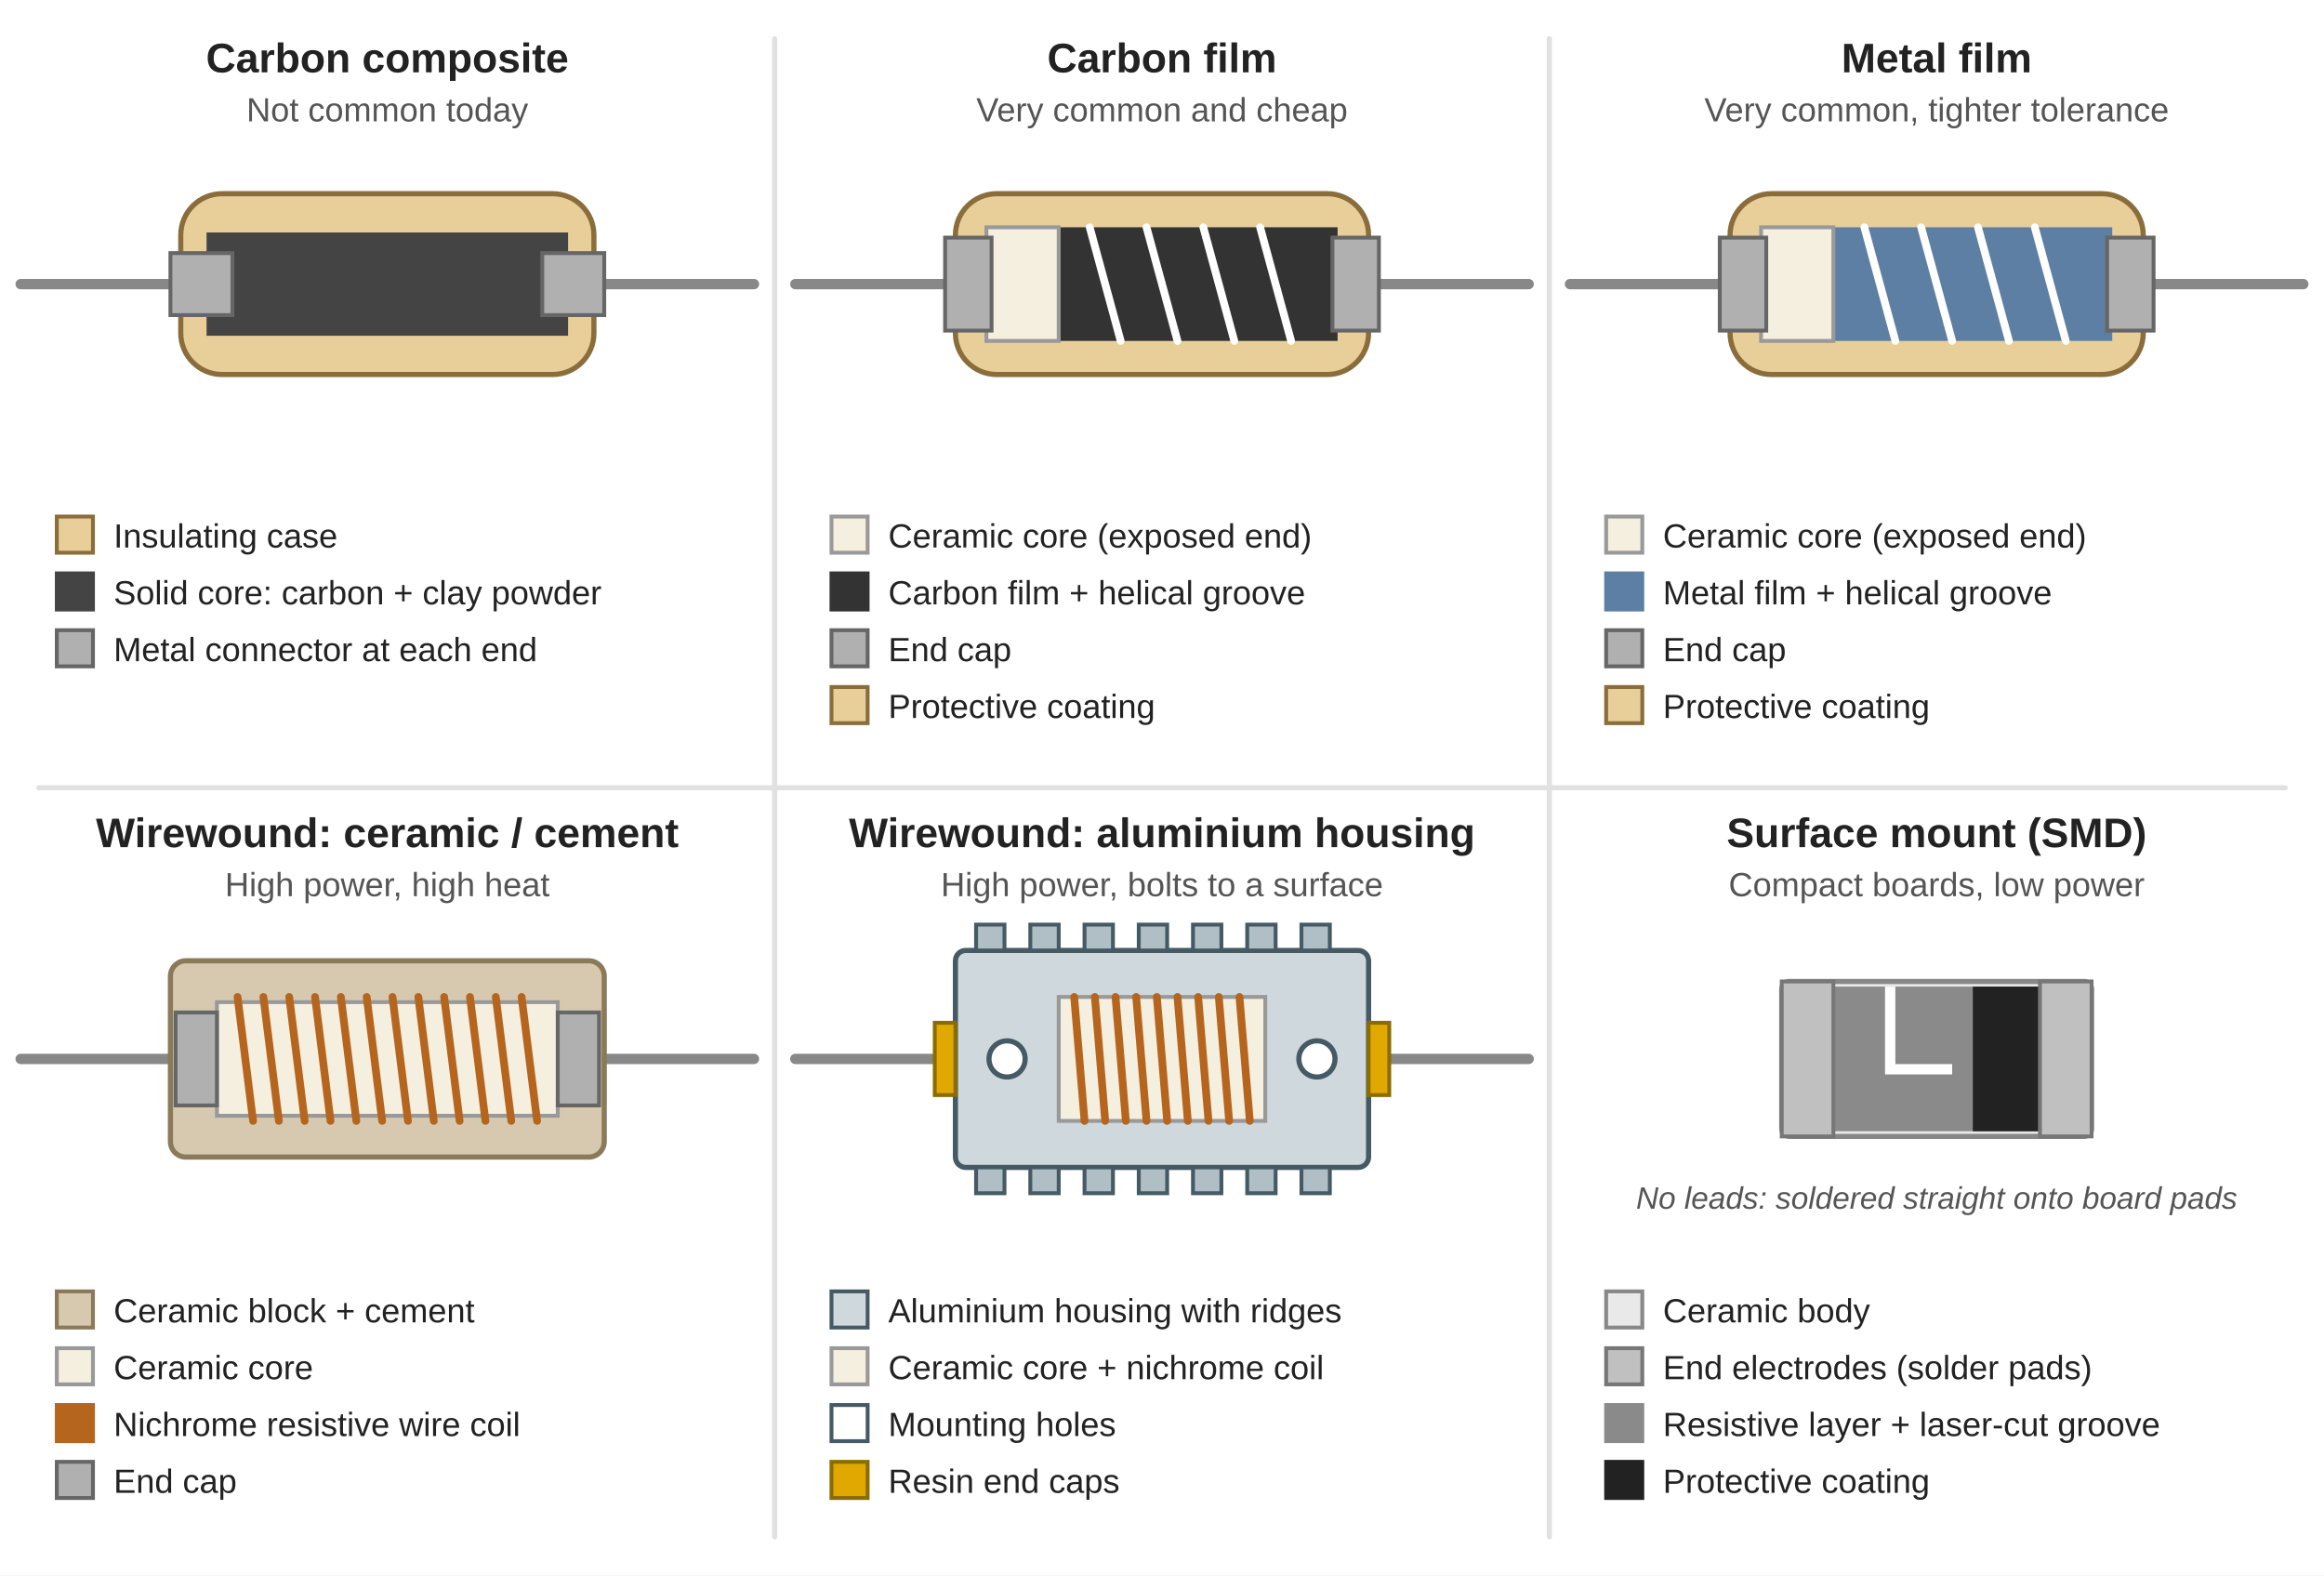
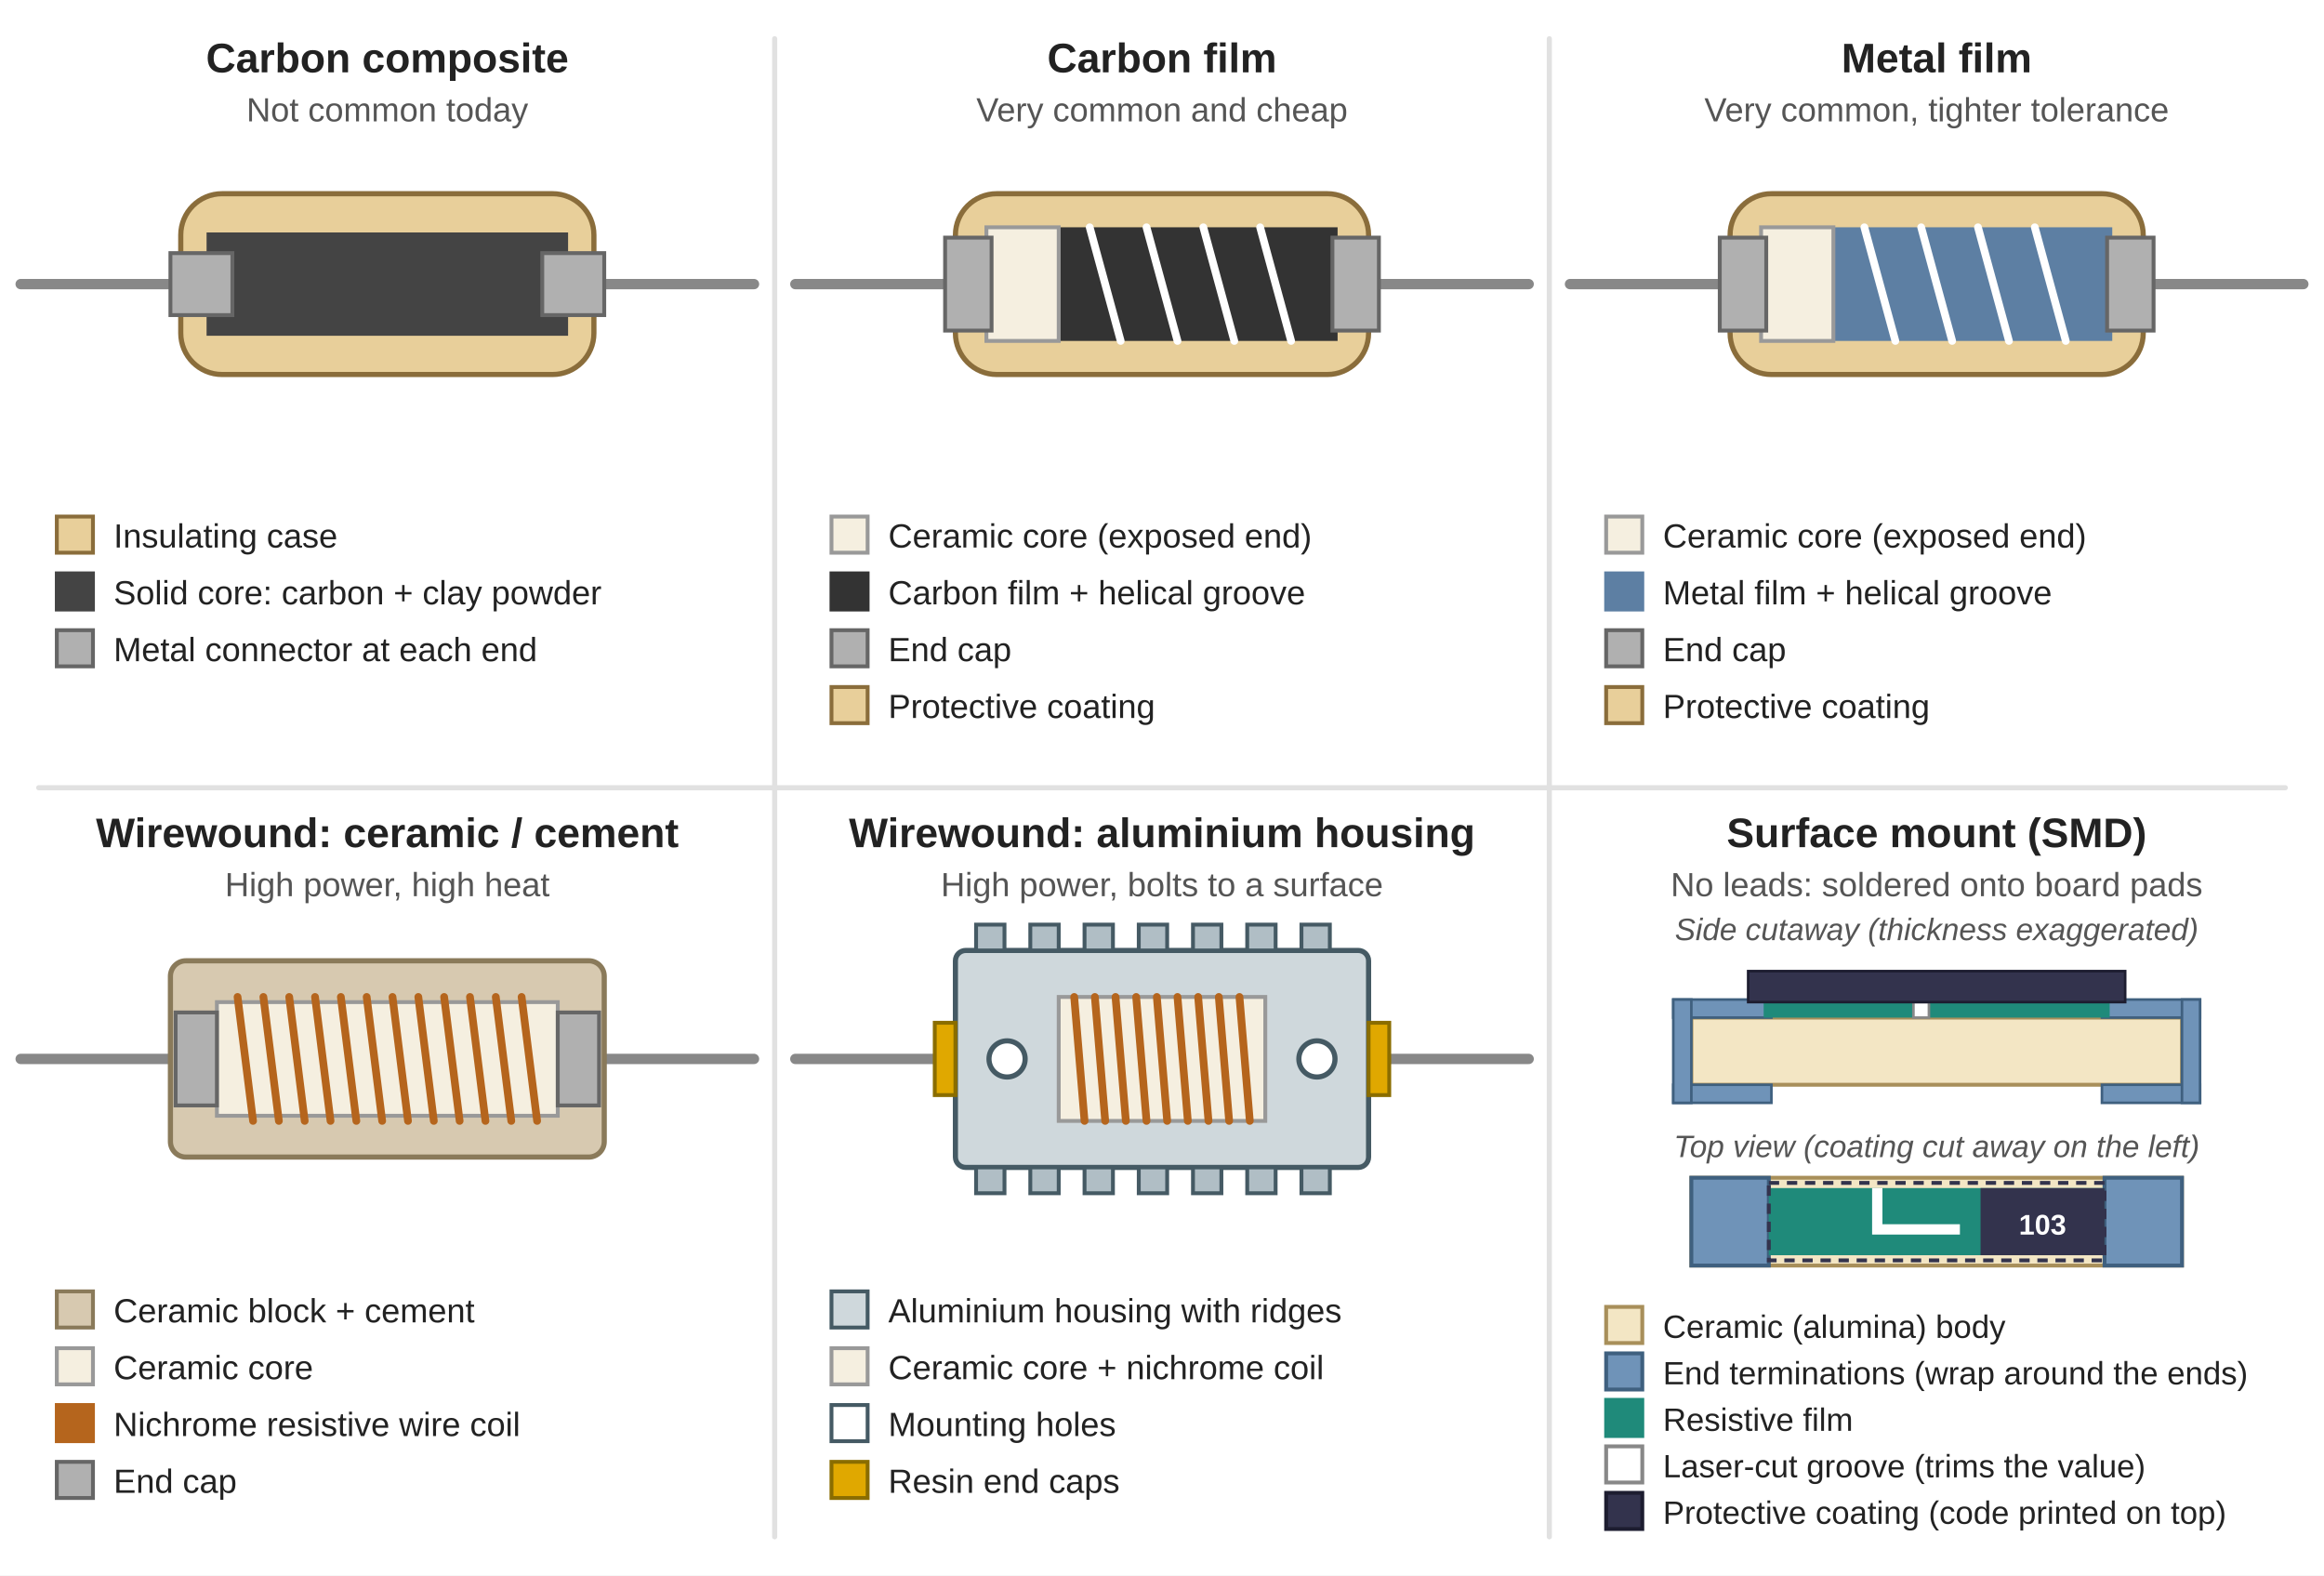
<svg xmlns="http://www.w3.org/2000/svg" viewBox="0 0 900 610" width="900" height="610" font-family="Arial, Helvetica, sans-serif">
  <defs />
  <rect width="900" height="610" fill="#ffffff" />
  <line x1="300" y1="15" x2="300" y2="595" stroke="#e1e1e1" stroke-width="2" stroke-linecap="round" />
  <line x1="600" y1="15" x2="600" y2="595" stroke="#e1e1e1" stroke-width="2" stroke-linecap="round" />
  <line x1="15" y1="305" x2="885" y2="305" stroke="#e1e1e1" stroke-width="2" stroke-linecap="round" />
  <text x="150" y="28" text-anchor="middle" font-size="16" font-weight="bold" fill="#222">Carbon composite</text>
  <text x="150" y="47" text-anchor="middle" font-size="13" font-weight="normal" fill="#555">Not common today</text>
  <line x1="8" y1="110" x2="70" y2="110" stroke="#888" stroke-width="4" stroke-linecap="round" />
  <line x1="230" y1="110" x2="292" y2="110" stroke="#888" stroke-width="4" stroke-linecap="round" />
  <rect x="70" y="75" width="160" height="70" rx="16" fill="#e8cf9a" stroke="#8a6d3b" stroke-width="2" />
  <rect x="80" y="90" width="140" height="40" rx="0" fill="#444" stroke="none" stroke-width="2" />
  <rect x="66" y="98" width="24" height="24" rx="0" fill="#b0b0b0" stroke="#666" stroke-width="1.5" />
  <rect x="210" y="98" width="24" height="24" rx="0" fill="#b0b0b0" stroke="#666" stroke-width="1.5" />
  <rect x="22" y="200" width="14" height="14" rx="0" fill="#e8cf9a" stroke="#8a6d3b" stroke-width="1.5" />
  <text x="44" y="212" text-anchor="start" font-size="13" font-weight="normal" fill="#222">Insulating case</text>
  <rect x="22" y="222" width="14" height="14" rx="0" fill="#444" stroke="#444" stroke-width="1.5" />
  <text x="44" y="234" text-anchor="start" font-size="13" font-weight="normal" fill="#222">Solid core: carbon + clay powder</text>
  <rect x="22" y="244" width="14" height="14" rx="0" fill="#b0b0b0" stroke="#666" stroke-width="1.5" />
  <text x="44" y="256" text-anchor="start" font-size="13" font-weight="normal" fill="#222">Metal connector at each end</text>
  <text x="450" y="28" text-anchor="middle" font-size="16" font-weight="bold" fill="#222">Carbon film</text>
  <text x="450" y="47" text-anchor="middle" font-size="13" font-weight="normal" fill="#555">Very common and cheap</text>
  <line x1="308" y1="110" x2="370" y2="110" stroke="#888" stroke-width="4" stroke-linecap="round" />
  <line x1="530" y1="110" x2="592" y2="110" stroke="#888" stroke-width="4" stroke-linecap="round" />
  <rect x="370" y="75" width="160" height="70" rx="16" fill="#e8cf9a" stroke="#8a6d3b" stroke-width="2" />
  <rect x="382" y="88" width="136" height="44" rx="0" fill="#333" stroke="none" stroke-width="2" />
  <rect x="382" y="88" width="28" height="44" rx="0" fill="#f5efe0" stroke="#999" stroke-width="1.5" />
  <line x1="422" y1="88" x2="434" y2="132" stroke="#ffffff" stroke-width="3" stroke-linecap="round" />
  <line x1="444" y1="88" x2="456" y2="132" stroke="#ffffff" stroke-width="3" stroke-linecap="round" />
  <line x1="466" y1="88" x2="478" y2="132" stroke="#ffffff" stroke-width="3" stroke-linecap="round" />
  <line x1="488" y1="88" x2="500" y2="132" stroke="#ffffff" stroke-width="3" stroke-linecap="round" />
  <rect x="366" y="92" width="18" height="36" rx="0" fill="#b0b0b0" stroke="#666" stroke-width="1.5" />
  <rect x="516" y="92" width="18" height="36" rx="0" fill="#b0b0b0" stroke="#666" stroke-width="1.5" />
  <rect x="322" y="200" width="14" height="14" rx="0" fill="#f5efe0" stroke="#999" stroke-width="1.5" />
  <text x="344" y="212" text-anchor="start" font-size="13" font-weight="normal" fill="#222">Ceramic core (exposed end)</text>
  <rect x="322" y="222" width="14" height="14" rx="0" fill="#333" stroke="#333" stroke-width="1.5" />
  <text x="344" y="234" text-anchor="start" font-size="13" font-weight="normal" fill="#222">Carbon film + helical groove</text>
  <rect x="322" y="244" width="14" height="14" rx="0" fill="#b0b0b0" stroke="#666" stroke-width="1.5" />
  <text x="344" y="256" text-anchor="start" font-size="13" font-weight="normal" fill="#222">End cap</text>
  <rect x="322" y="266" width="14" height="14" rx="0" fill="#e8cf9a" stroke="#8a6d3b" stroke-width="1.5" />
  <text x="344" y="278" text-anchor="start" font-size="13" font-weight="normal" fill="#222">Protective coating</text>
  <text x="750" y="28" text-anchor="middle" font-size="16" font-weight="bold" fill="#222">Metal film</text>
  <text x="750" y="47" text-anchor="middle" font-size="13" font-weight="normal" fill="#555">Very common, tighter tolerance</text>
  <line x1="608" y1="110" x2="670" y2="110" stroke="#888" stroke-width="4" stroke-linecap="round" />
  <line x1="830" y1="110" x2="892" y2="110" stroke="#888" stroke-width="4" stroke-linecap="round" />
  <rect x="670" y="75" width="160" height="70" rx="16" fill="#e8cf9a" stroke="#8a6d3b" stroke-width="2" />
  <rect x="682" y="88" width="136" height="44" rx="0" fill="#5d7fa3" stroke="none" stroke-width="2" />
  <rect x="682" y="88" width="28" height="44" rx="0" fill="#f5efe0" stroke="#999" stroke-width="1.5" />
  <line x1="722" y1="88" x2="734" y2="132" stroke="#ffffff" stroke-width="3" stroke-linecap="round" />
  <line x1="744" y1="88" x2="756" y2="132" stroke="#ffffff" stroke-width="3" stroke-linecap="round" />
  <line x1="766" y1="88" x2="778" y2="132" stroke="#ffffff" stroke-width="3" stroke-linecap="round" />
  <line x1="788" y1="88" x2="800" y2="132" stroke="#ffffff" stroke-width="3" stroke-linecap="round" />
  <rect x="666" y="92" width="18" height="36" rx="0" fill="#b0b0b0" stroke="#666" stroke-width="1.5" />
  <rect x="816" y="92" width="18" height="36" rx="0" fill="#b0b0b0" stroke="#666" stroke-width="1.5" />
  <rect x="622" y="200" width="14" height="14" rx="0" fill="#f5efe0" stroke="#999" stroke-width="1.5" />
  <text x="644" y="212" text-anchor="start" font-size="13" font-weight="normal" fill="#222">Ceramic core (exposed end)</text>
  <rect x="622" y="222" width="14" height="14" rx="0" fill="#5d7fa3" stroke="#5d7fa3" stroke-width="1.5" />
  <text x="644" y="234" text-anchor="start" font-size="13" font-weight="normal" fill="#222">Metal film + helical groove</text>
  <rect x="622" y="244" width="14" height="14" rx="0" fill="#b0b0b0" stroke="#666" stroke-width="1.5" />
  <text x="644" y="256" text-anchor="start" font-size="13" font-weight="normal" fill="#222">End cap</text>
  <rect x="622" y="266" width="14" height="14" rx="0" fill="#e8cf9a" stroke="#8a6d3b" stroke-width="1.5" />
  <text x="644" y="278" text-anchor="start" font-size="13" font-weight="normal" fill="#222">Protective coating</text>
  <text x="150" y="328" text-anchor="middle" font-size="16" font-weight="bold" fill="#222">Wirewound: ceramic / cement</text>
  <text x="150" y="347" text-anchor="middle" font-size="13" font-weight="normal" fill="#555">High power, high heat</text>
  <line x1="8" y1="410" x2="70" y2="410" stroke="#888" stroke-width="4" stroke-linecap="round" />
  <line x1="230" y1="410" x2="292" y2="410" stroke="#888" stroke-width="4" stroke-linecap="round" />
  <rect x="66" y="372" width="168" height="76" rx="6" fill="#d7c9b0" stroke="#8a7a5a" stroke-width="2" />
  <rect x="84" y="388" width="132" height="44" rx="0" fill="#f5efe0" stroke="#999" stroke-width="1.5" />
  <line x1="92" y1="386" x2="98" y2="434" stroke="#b5651d" stroke-width="3" stroke-linecap="round" />
  <line x1="102" y1="386" x2="108" y2="434" stroke="#b5651d" stroke-width="3" stroke-linecap="round" />
  <line x1="112" y1="386" x2="118" y2="434" stroke="#b5651d" stroke-width="3" stroke-linecap="round" />
  <line x1="122" y1="386" x2="128" y2="434" stroke="#b5651d" stroke-width="3" stroke-linecap="round" />
  <line x1="132" y1="386" x2="138" y2="434" stroke="#b5651d" stroke-width="3" stroke-linecap="round" />
  <line x1="142" y1="386" x2="148" y2="434" stroke="#b5651d" stroke-width="3" stroke-linecap="round" />
  <line x1="152" y1="386" x2="158" y2="434" stroke="#b5651d" stroke-width="3" stroke-linecap="round" />
  <line x1="162" y1="386" x2="168" y2="434" stroke="#b5651d" stroke-width="3" stroke-linecap="round" />
  <line x1="172" y1="386" x2="178" y2="434" stroke="#b5651d" stroke-width="3" stroke-linecap="round" />
  <line x1="182" y1="386" x2="188" y2="434" stroke="#b5651d" stroke-width="3" stroke-linecap="round" />
  <line x1="192" y1="386" x2="198" y2="434" stroke="#b5651d" stroke-width="3" stroke-linecap="round" />
  <line x1="202" y1="386" x2="208" y2="434" stroke="#b5651d" stroke-width="3" stroke-linecap="round" />
  <rect x="68" y="392" width="16" height="36" rx="0" fill="#b0b0b0" stroke="#666" stroke-width="1.5" />
  <rect x="216" y="392" width="16" height="36" rx="0" fill="#b0b0b0" stroke="#666" stroke-width="1.5" />
  <rect x="22" y="500" width="14" height="14" rx="0" fill="#d7c9b0" stroke="#8a7a5a" stroke-width="1.5" />
  <text x="44" y="512" text-anchor="start" font-size="13" font-weight="normal" fill="#222">Ceramic block + cement</text>
  <rect x="22" y="522" width="14" height="14" rx="0" fill="#f5efe0" stroke="#999" stroke-width="1.5" />
  <text x="44" y="534" text-anchor="start" font-size="13" font-weight="normal" fill="#222">Ceramic core</text>
  <rect x="22" y="544" width="14" height="14" rx="0" fill="#b5651d" stroke="#b5651d" stroke-width="1.5" />
  <text x="44" y="556" text-anchor="start" font-size="13" font-weight="normal" fill="#222">Nichrome resistive wire coil</text>
  <rect x="22" y="566" width="14" height="14" rx="0" fill="#b0b0b0" stroke="#666" stroke-width="1.5" />
  <text x="44" y="578" text-anchor="start" font-size="13" font-weight="normal" fill="#222">End cap</text>
  <text x="450" y="328" text-anchor="middle" font-size="16" font-weight="bold" fill="#222">Wirewound: aluminium housing</text>
  <text x="450" y="347" text-anchor="middle" font-size="13" font-weight="normal" fill="#555">High power, bolts to a surface</text>
  <line x1="308" y1="410" x2="370" y2="410" stroke="#888" stroke-width="4" stroke-linecap="round" />
  <line x1="530" y1="410" x2="592" y2="410" stroke="#888" stroke-width="4" stroke-linecap="round" />
  <rect x="370" y="368" width="160" height="84" rx="4" fill="#cfd8dc" stroke="#455a64" stroke-width="2" />
  <rect x="378" y="358" width="11" height="10" rx="0" fill="#b0bec5" stroke="#455a64" stroke-width="1.5" />
  <rect x="378" y="452" width="11" height="10" rx="0" fill="#b0bec5" stroke="#455a64" stroke-width="1.5" />
  <rect x="399" y="358" width="11" height="10" rx="0" fill="#b0bec5" stroke="#455a64" stroke-width="1.5" />
  <rect x="399" y="452" width="11" height="10" rx="0" fill="#b0bec5" stroke="#455a64" stroke-width="1.5" />
  <rect x="420" y="358" width="11" height="10" rx="0" fill="#b0bec5" stroke="#455a64" stroke-width="1.5" />
  <rect x="420" y="452" width="11" height="10" rx="0" fill="#b0bec5" stroke="#455a64" stroke-width="1.5" />
  <rect x="441" y="358" width="11" height="10" rx="0" fill="#b0bec5" stroke="#455a64" stroke-width="1.5" />
  <rect x="441" y="452" width="11" height="10" rx="0" fill="#b0bec5" stroke="#455a64" stroke-width="1.5" />
  <rect x="462" y="358" width="11" height="10" rx="0" fill="#b0bec5" stroke="#455a64" stroke-width="1.5" />
  <rect x="462" y="452" width="11" height="10" rx="0" fill="#b0bec5" stroke="#455a64" stroke-width="1.5" />
  <rect x="483" y="358" width="11" height="10" rx="0" fill="#b0bec5" stroke="#455a64" stroke-width="1.5" />
  <rect x="483" y="452" width="11" height="10" rx="0" fill="#b0bec5" stroke="#455a64" stroke-width="1.5" />
  <rect x="504" y="358" width="11" height="10" rx="0" fill="#b0bec5" stroke="#455a64" stroke-width="1.5" />
  <rect x="504" y="452" width="11" height="10" rx="0" fill="#b0bec5" stroke="#455a64" stroke-width="1.5" />
  <rect x="410" y="386" width="80" height="48" rx="0" fill="#f5efe0" stroke="#999" stroke-width="1.5" />
  <line x1="416" y1="386" x2="420" y2="434" stroke="#b5651d" stroke-width="3" stroke-linecap="round" />
  <line x1="424" y1="386" x2="428" y2="434" stroke="#b5651d" stroke-width="3" stroke-linecap="round" />
  <line x1="432" y1="386" x2="436" y2="434" stroke="#b5651d" stroke-width="3" stroke-linecap="round" />
  <line x1="440" y1="386" x2="444" y2="434" stroke="#b5651d" stroke-width="3" stroke-linecap="round" />
  <line x1="448" y1="386" x2="452" y2="434" stroke="#b5651d" stroke-width="3" stroke-linecap="round" />
  <line x1="456" y1="386" x2="460" y2="434" stroke="#b5651d" stroke-width="3" stroke-linecap="round" />
  <line x1="464" y1="386" x2="468" y2="434" stroke="#b5651d" stroke-width="3" stroke-linecap="round" />
  <line x1="472" y1="386" x2="476" y2="434" stroke="#b5651d" stroke-width="3" stroke-linecap="round" />
  <line x1="480" y1="386" x2="484" y2="434" stroke="#b5651d" stroke-width="3" stroke-linecap="round" />
  <circle cx="390" cy="410" r="7" fill="#ffffff" stroke="#455a64" stroke-width="2" />
  <circle cx="510" cy="410" r="7" fill="#ffffff" stroke="#455a64" stroke-width="2" />
  <rect x="362" y="396" width="8" height="28" rx="0" fill="#e0a800" stroke="#8a6d00" stroke-width="1.5" />
  <rect x="530" y="396" width="8" height="28" rx="0" fill="#e0a800" stroke="#8a6d00" stroke-width="1.5" />
  <rect x="322" y="500" width="14" height="14" rx="0" fill="#cfd8dc" stroke="#455a64" stroke-width="1.5" />
  <text x="344" y="512" text-anchor="start" font-size="13" font-weight="normal" fill="#222">Aluminium housing with ridges</text>
  <rect x="322" y="522" width="14" height="14" rx="0" fill="#f5efe0" stroke="#999" stroke-width="1.5" />
  <text x="344" y="534" text-anchor="start" font-size="13" font-weight="normal" fill="#222">Ceramic core + nichrome coil</text>
  <rect x="322" y="544" width="14" height="14" rx="0" fill="#ffffff" stroke="#455a64" stroke-width="1.5" />
  <text x="344" y="556" text-anchor="start" font-size="13" font-weight="normal" fill="#222">Mounting holes</text>
  <rect x="322" y="566" width="14" height="14" rx="0" fill="#e0a800" stroke="#8a6d00" stroke-width="1.5" />
  <text x="344" y="578" text-anchor="start" font-size="13" font-weight="normal" fill="#222">Resin end caps</text>
  <text x="750" y="328" text-anchor="middle" font-size="16" font-weight="bold" fill="#222">Surface mount (SMD)</text>
-   <text x="750" y="347" text-anchor="middle" font-size="13" font-weight="normal" fill="#555">Compact boards, low power</text>
-   <rect x="690" y="380" width="120" height="60" rx="3" fill="#e9e9e9" stroke="#888" stroke-width="2" />
-   <rect x="710" y="382" width="80" height="56" rx="0" fill="#8a8a8a" stroke="none" stroke-width="2" />
-   <path d="M732 382 V414 H756" fill="none" stroke="#ffffff" stroke-width="4" />
-   <rect x="764" y="382" width="26" height="56" rx="0" fill="#222" stroke="none" stroke-width="2" />
-   <rect x="690" y="380" width="20" height="60" rx="0" fill="#c0c0c0" stroke="#777" stroke-width="1.5" />
-   <rect x="790" y="380" width="20" height="60" rx="0" fill="#c0c0c0" stroke="#777" stroke-width="1.5" />
-   <text x="750" y="468" text-anchor="middle" font-size="12" font-weight="normal" fill="#555" font-style="italic">No leads: soldered straight onto board pads</text>
-   <rect x="622" y="500" width="14" height="14" rx="0" fill="#e9e9e9" stroke="#888" stroke-width="1.5" />
-   <text x="644" y="512" text-anchor="start" font-size="13" font-weight="normal" fill="#222">Ceramic body</text>
-   <rect x="622" y="522" width="14" height="14" rx="0" fill="#c0c0c0" stroke="#777" stroke-width="1.5" />
-   <text x="644" y="534" text-anchor="start" font-size="13" font-weight="normal" fill="#222">End electrodes (solder pads)</text>
-   <rect x="622" y="544" width="14" height="14" rx="0" fill="#8a8a8a" stroke="#8a8a8a" stroke-width="1.5" />
-   <text x="644" y="556" text-anchor="start" font-size="13" font-weight="normal" fill="#222">Resistive layer + laser-cut groove</text>
-   <rect x="622" y="566" width="14" height="14" rx="0" fill="#222" stroke="#222" stroke-width="1.5" />
-   <text x="644" y="578" text-anchor="start" font-size="13" font-weight="normal" fill="#222">Protective coating</text>
+   <text x="750" y="347" text-anchor="middle" font-size="13" font-weight="normal" fill="#555">No leads: soldered onto board pads</text>
+   <text x="750" y="364" text-anchor="middle" font-size="12" font-weight="normal" fill="#555" font-style="italic">Side cutaway (thickness exaggerated)</text>
+   <rect x="655" y="394" width="190" height="26" rx="0" fill="#f3e6c4" stroke="#a88f5a" stroke-width="1.5" />
+   <rect x="648" y="387" width="38" height="7" rx="0" fill="#6f93b8" stroke="#3f607f" stroke-width="1" />
+   <rect x="648" y="420" width="38" height="7" rx="0" fill="#6f93b8" stroke="#3f607f" stroke-width="1" />
+   <rect x="814" y="387" width="38" height="7" rx="0" fill="#6f93b8" stroke="#3f607f" stroke-width="1" />
+   <rect x="814" y="420" width="38" height="7" rx="0" fill="#6f93b8" stroke="#3f607f" stroke-width="1" />
+   <rect x="648" y="387" width="7" height="40" rx="0" fill="#6f93b8" stroke="#3f607f" stroke-width="1" />
+   <rect x="845" y="387" width="7" height="40" rx="0" fill="#6f93b8" stroke="#3f607f" stroke-width="1" />
+   <rect x="683" y="388" width="134" height="6" rx="0" fill="#1f8a7a" stroke="none" stroke-width="2" />
+   <rect x="741" y="388" width="6" height="6" rx="0" fill="#ffffff" stroke="#888888" stroke-width="1" />
+   <rect x="677" y="376" width="146" height="12" rx="0" fill="#33334d" stroke="#1d1d30" stroke-width="1" />
+   <text x="750" y="448" text-anchor="middle" font-size="12" font-weight="normal" fill="#555" font-style="italic">Top view (coating cut away on the left)</text>
+   <rect x="655" y="456" width="190" height="34" rx="0" fill="#f3e6c4" stroke="#a88f5a" stroke-width="1.5" />
+   <rect x="655" y="456" width="30" height="34" rx="0" fill="#6f93b8" stroke="#3f607f" stroke-width="1.5" />
+   <rect x="815" y="456" width="30" height="34" rx="0" fill="#6f93b8" stroke="#3f607f" stroke-width="1.5" />
+   <rect x="685" y="460" width="130" height="26" rx="0" fill="#1f8a7a" stroke="none" stroke-width="2" />
+   <path d="M727 460 V476 H759" fill="none" stroke="#ffffff" stroke-width="4" />
+   <rect x="767" y="460" width="48" height="26" rx="0" fill="#33334d" stroke="none" stroke-width="2" />
+   <text x="791" y="478" text-anchor="middle" font-size="11" font-weight="bold" fill="#ffffff">103</text>
+   <rect x="685" y="458" width="130" height="30" rx="0" fill="none" stroke="#33334d" stroke-width="1.5" stroke-dasharray="4 3" />
+   <rect x="622" y="506" width="14" height="14" rx="0" fill="#f3e6c4" stroke="#a88f5a" stroke-width="1.5" />
+   <text x="644" y="518" text-anchor="start" font-size="12.5" font-weight="normal" fill="#222">Ceramic (alumina) body</text>
+   <rect x="622" y="524" width="14" height="14" rx="0" fill="#6f93b8" stroke="#3f607f" stroke-width="1.5" />
+   <text x="644" y="536" text-anchor="start" font-size="12.5" font-weight="normal" fill="#222">End terminations (wrap around the ends)</text>
+   <rect x="622" y="542" width="14" height="14" rx="0" fill="#1f8a7a" stroke="#1f8a7a" stroke-width="1.5" />
+   <text x="644" y="554" text-anchor="start" font-size="12.5" font-weight="normal" fill="#222">Resistive film</text>
+   <rect x="622" y="560" width="14" height="14" rx="0" fill="#ffffff" stroke="#888888" stroke-width="1.5" />
+   <text x="644" y="572" text-anchor="start" font-size="12.5" font-weight="normal" fill="#222">Laser-cut groove (trims the value)</text>
+   <rect x="622" y="578" width="14" height="14" rx="0" fill="#33334d" stroke="#1d1d30" stroke-width="1.5" />
+   <text x="644" y="590" text-anchor="start" font-size="12.5" font-weight="normal" fill="#222">Protective coating (code printed on top)</text>
</svg>
